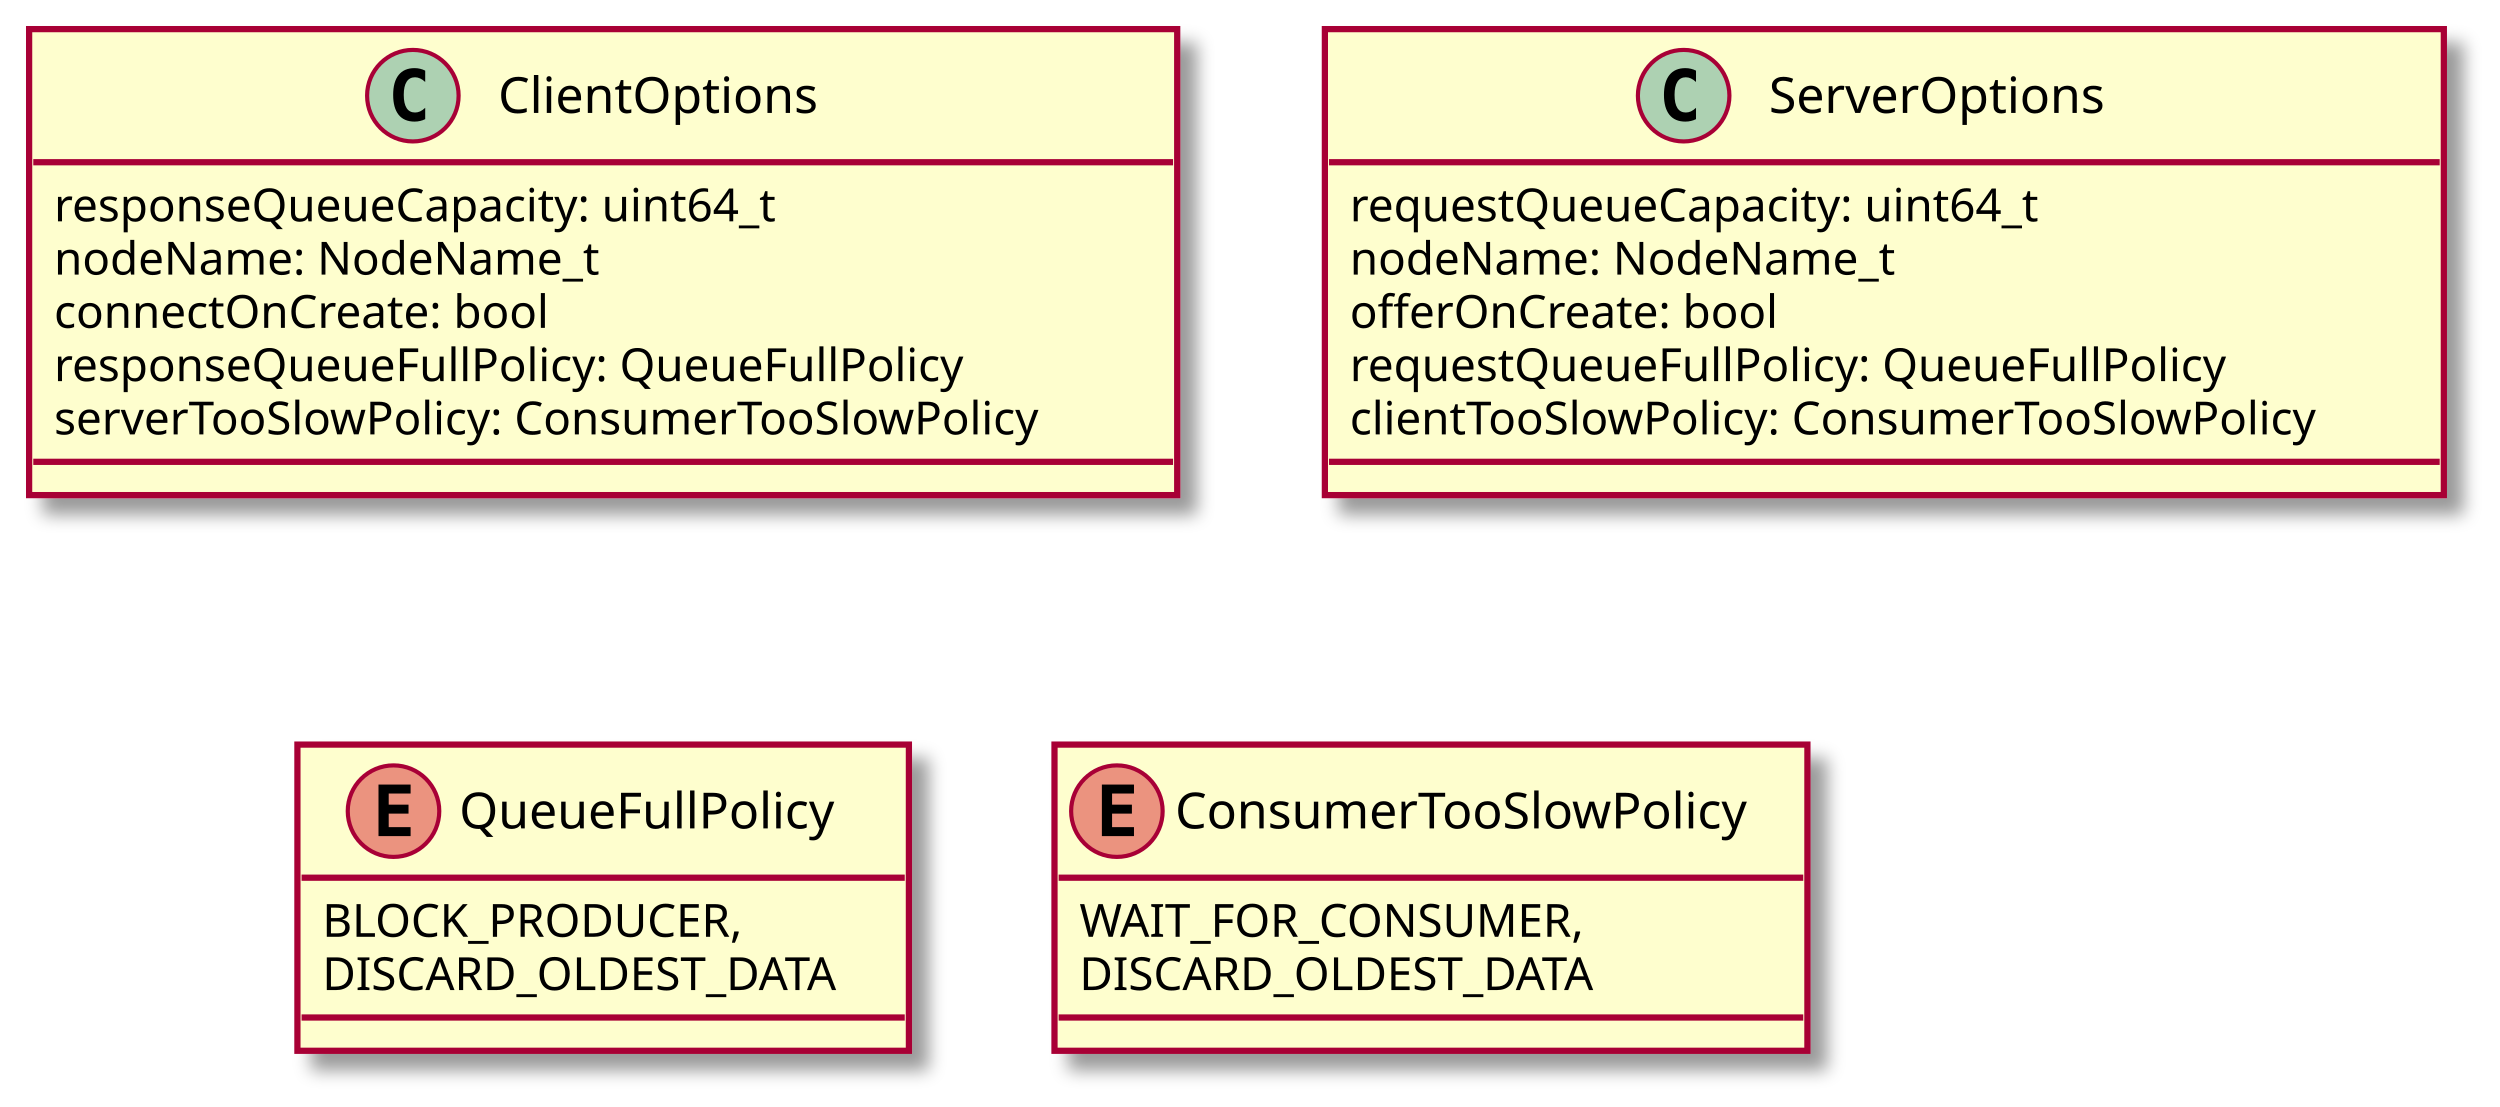
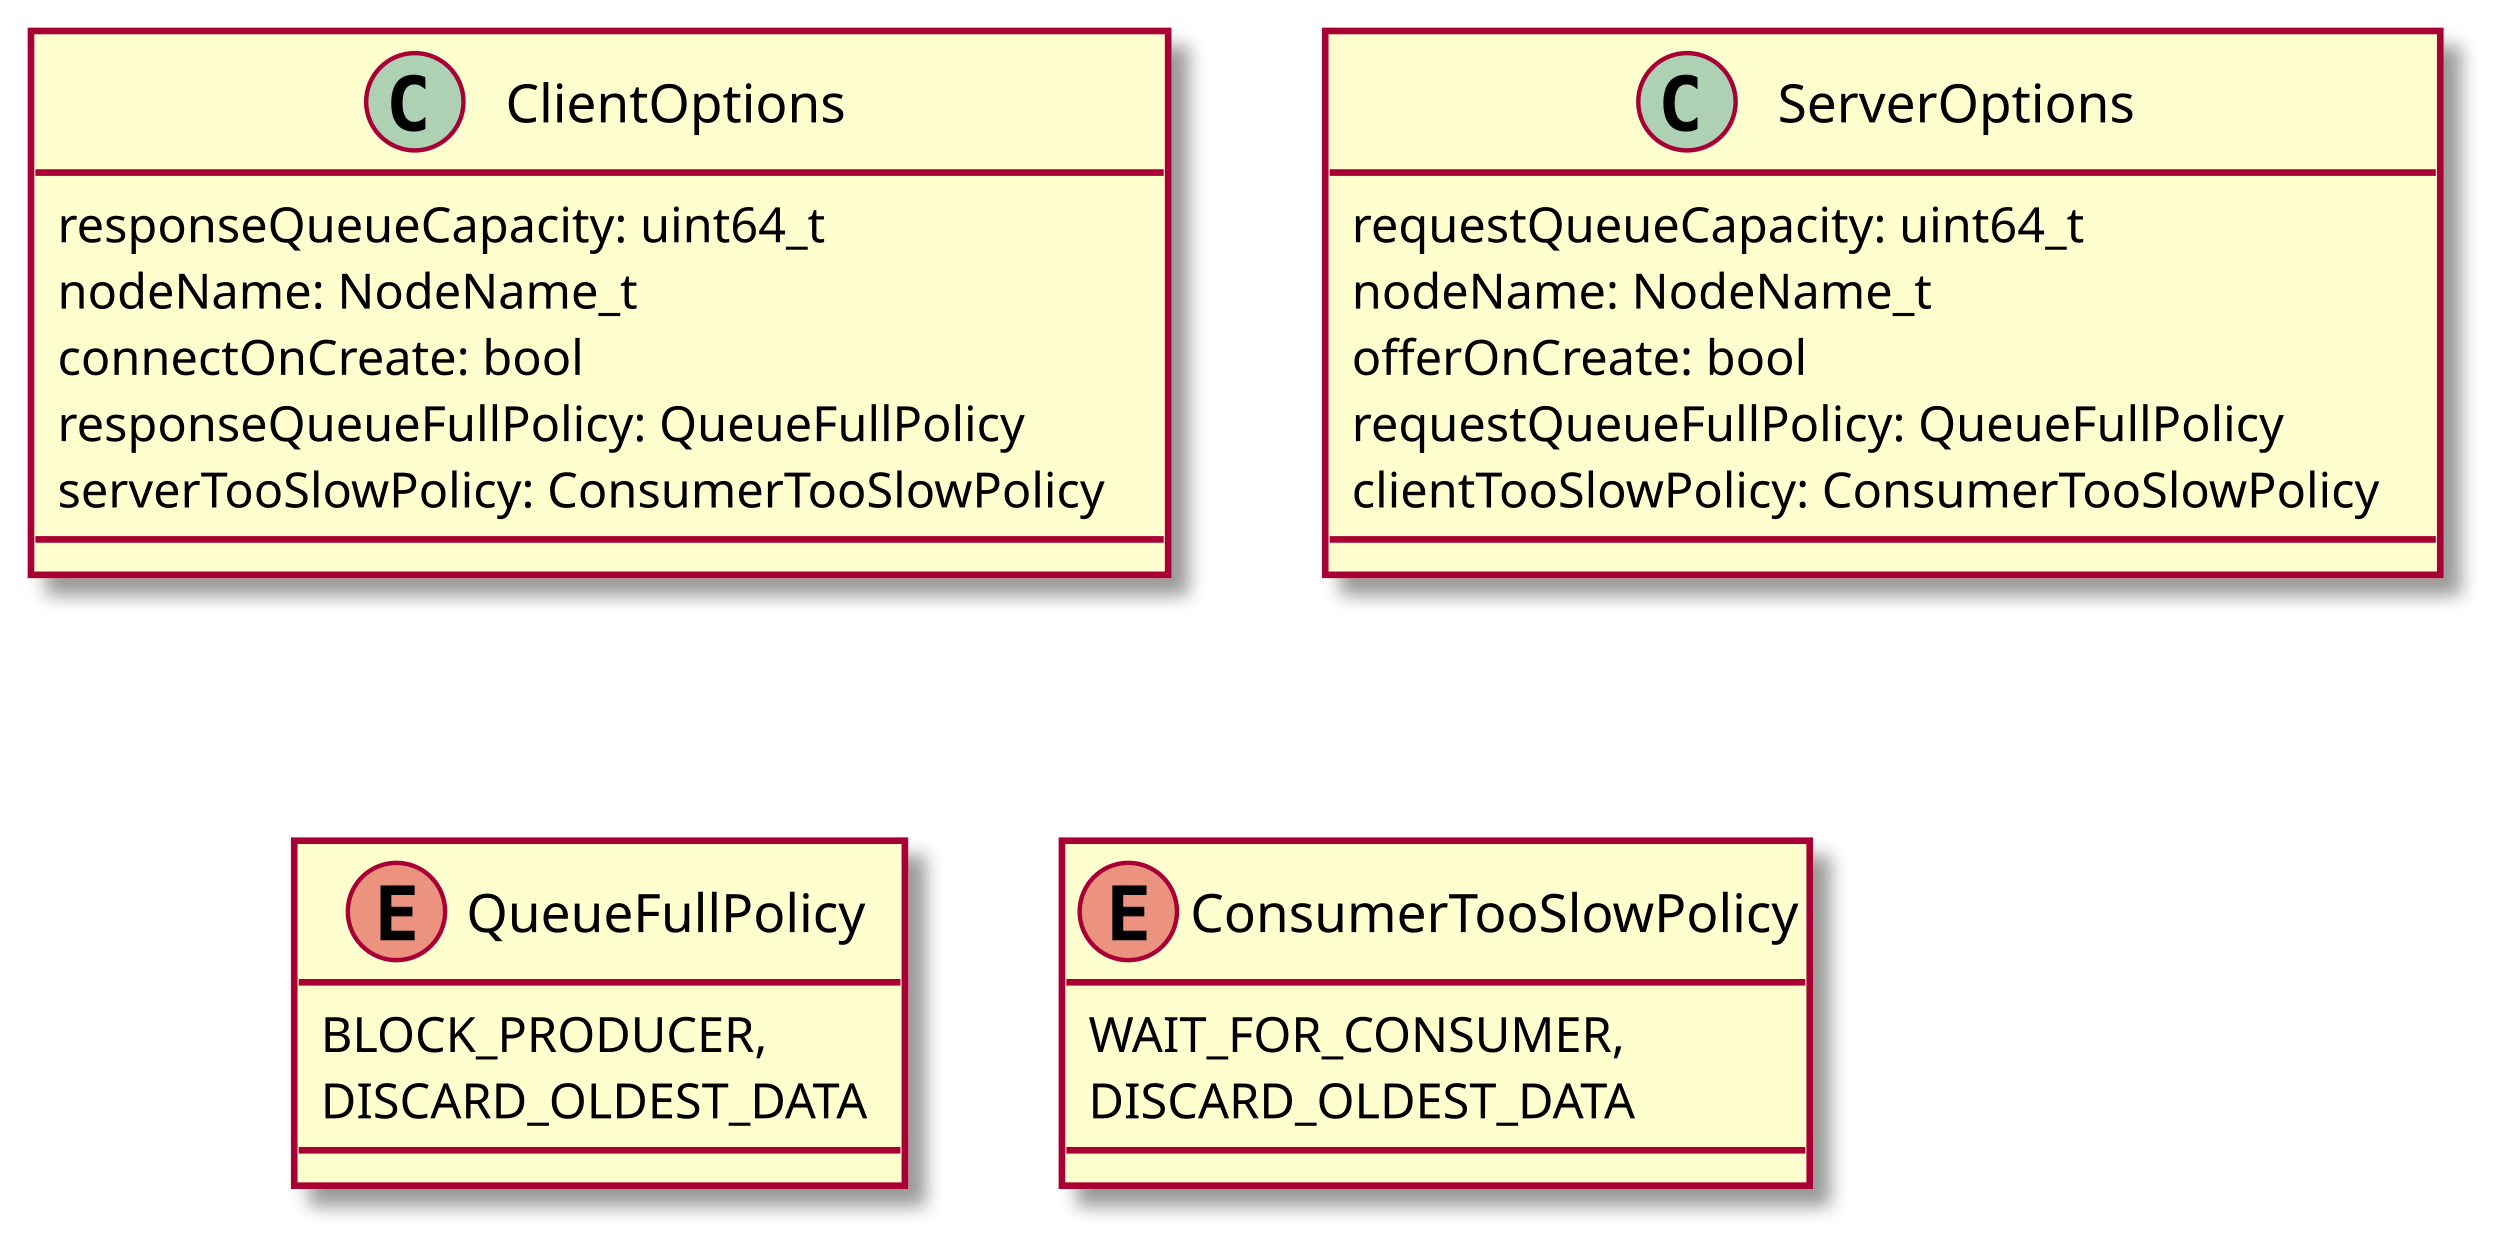
- <svg xmlns="http://www.w3.org/2000/svg" contentScriptType="application/ecmascript" contentStyleType="text/css" height="266px" preserveAspectRatio="none" style="width:601px;height:266px;background:#EEEBDC;" version="1.1" viewBox="0 0 601 266" width="601px" zoomAndPan="magnify">
+ <svg xmlns="http://www.w3.org/2000/svg" contentScriptType="application/ecmascript" contentStyleType="text/css" height="281px" preserveAspectRatio="none" style="width:565px;height:281px;background:#EEEBDC;" version="1.1" viewBox="0 0 565 281" width="565px" zoomAndPan="magnify">
  <defs>
    <filter height="300%" id="f1sfwvb2ziohl2" width="300%" x="-1" y="-1">
      <feGaussianBlur result="blurOut" stdDeviation="2.0" />
      <feColorMatrix in="blurOut" result="blurOut2" type="matrix" values="0 0 0 0 0 0 0 0 0 0 0 0 0 0 0 0 0 0 .4 0" />
      <feOffset dx="4.0" dy="4.0" in="blurOut2" result="blurOut3" />
      <feBlend in="SourceGraphic" in2="blurOut3" mode="normal" />
    </filter>
  </defs>
  <g>
-     <rect codeLine="2" fill="#FEFECE" filter="url(#f1sfwvb2ziohl2)" height="112.023" id="ClientOptions" style="stroke:#A80036;stroke-width:1.5;" width="276" x="7" y="7" />
-     <ellipse cx="99.25" cy="23" fill="#ADD1B2" rx="11" ry="11" style="stroke:#A80036;stroke-width:1.0;" />
-     <path d="M102.219,28.641 Q101.641,28.938 101,29.078 Q100.359,29.234 99.656,29.234 Q97.156,29.234 95.828,27.594 Q94.516,25.938 94.516,22.812 Q94.516,19.688 95.828,18.031 Q97.156,16.375 99.656,16.375 Q100.359,16.375 101,16.531 Q101.656,16.688 102.219,16.984 L102.219,19.703 Q101.594,19.125 101,18.859 Q100.406,18.578 99.781,18.578 Q98.438,18.578 97.75,19.656 Q97.062,20.719 97.062,22.812 Q97.062,24.906 97.75,25.984 Q98.438,27.047 99.781,27.047 Q100.406,27.047 101,26.781 Q101.594,26.5 102.219,25.922 L102.219,28.641 Z " fill="#000000" />
-     <text fill="#000000" font-family="sans-serif" font-size="12" lengthAdjust="spacing" textLength="83" x="119.75" y="27.154">ClientOptions</text>
-     <line style="stroke:#A80036;stroke-width:1.5;" x1="8" x2="282" y1="39" y2="39" />
-     <text fill="#000000" font-family="sans-serif" font-size="11" lengthAdjust="spacing" textLength="192" x="13" y="53.21">responseQueueCapacity: uint64_t</text>
-     <text fill="#000000" font-family="sans-serif" font-size="11" lengthAdjust="spacing" textLength="141" x="13" y="66.015">nodeName: NodeName_t</text>
-     <text fill="#000000" font-family="sans-serif" font-size="11" lengthAdjust="spacing" textLength="130" x="13" y="78.82">connectOnCreate: bool</text>
-     <text fill="#000000" font-family="sans-serif" font-size="11" lengthAdjust="spacing" textLength="238" x="13" y="91.624">responseQueueFullPolicy: QueueFullPolicy</text>
-     <text fill="#000000" font-family="sans-serif" font-size="11" lengthAdjust="spacing" textLength="264" x="13" y="104.429">serverTooSlowPolicy: ConsumerTooSlowPolicy</text>
-     <line style="stroke:#A80036;stroke-width:1.5;" x1="8" x2="282" y1="111.023" y2="111.023" />
-     <rect codeLine="10" fill="#FEFECE" filter="url(#f1sfwvb2ziohl2)" height="112.023" id="ServerOptions" style="stroke:#A80036;stroke-width:1.5;" width="269" x="318.5" y="7" />
-     <ellipse cx="404.75" cy="23" fill="#ADD1B2" rx="11" ry="11" style="stroke:#A80036;stroke-width:1.0;" />
-     <path d="M407.719,28.641 Q407.141,28.938 406.5,29.078 Q405.859,29.234 405.156,29.234 Q402.656,29.234 401.328,27.594 Q400.016,25.938 400.016,22.812 Q400.016,19.688 401.328,18.031 Q402.656,16.375 405.156,16.375 Q405.859,16.375 406.5,16.531 Q407.156,16.688 407.719,16.984 L407.719,19.703 Q407.094,19.125 406.5,18.859 Q405.906,18.578 405.281,18.578 Q403.938,18.578 403.25,19.656 Q402.562,20.719 402.562,22.812 Q402.562,24.906 403.25,25.984 Q403.938,27.047 405.281,27.047 Q405.906,27.047 406.5,26.781 Q407.094,26.5 407.719,25.922 L407.719,28.641 Z " fill="#000000" />
-     <text fill="#000000" font-family="sans-serif" font-size="12" lengthAdjust="spacing" textLength="88" x="425.25" y="27.154">ServerOptions</text>
-     <line style="stroke:#A80036;stroke-width:1.5;" x1="319.5" x2="586.5" y1="39" y2="39" />
-     <text fill="#000000" font-family="sans-serif" font-size="11" lengthAdjust="spacing" textLength="182" x="324.5" y="53.21">requestQueueCapacity: uint64_t</text>
-     <text fill="#000000" font-family="sans-serif" font-size="11" lengthAdjust="spacing" textLength="141" x="324.5" y="66.015">nodeName: NodeName_t</text>
-     <text fill="#000000" font-family="sans-serif" font-size="11" lengthAdjust="spacing" textLength="113" x="324.5" y="78.82">offerOnCreate: bool</text>
-     <text fill="#000000" font-family="sans-serif" font-size="11" lengthAdjust="spacing" textLength="228" x="324.5" y="91.624">requestQueueFullPolicy: QueueFullPolicy</text>
-     <text fill="#000000" font-family="sans-serif" font-size="11" lengthAdjust="spacing" textLength="257" x="324.5" y="104.429">clientTooSlowPolicy: ConsumerTooSlowPolicy</text>
-     <line style="stroke:#A80036;stroke-width:1.5;" x1="319.5" x2="586.5" y1="111.023" y2="111.023" />
-     <rect codeLine="18" fill="#FEFECE" filter="url(#f1sfwvb2ziohl2)" height="73.609" id="QueueFullPolicy" style="stroke:#A80036;stroke-width:1.5;" width="147" x="71.5" y="179" />
-     <ellipse cx="94.6" cy="195" fill="#EB937F" rx="11" ry="11" style="stroke:#A80036;stroke-width:1.0;" />
-     <path d="M98.709,201 L90.991,201 L90.991,188.609 L98.709,188.609 L98.709,190.766 L93.444,190.766 L93.444,193.438 L98.209,193.438 L98.209,195.594 L93.444,195.594 L93.444,198.844 L98.709,198.844 L98.709,201 Z " fill="#000000" />
-     <text fill="#000000" font-family="sans-serif" font-size="12" lengthAdjust="spacing" textLength="97" x="110.4" y="199.154">QueueFullPolicy</text>
-     <line style="stroke:#A80036;stroke-width:1.5;" x1="72.5" x2="217.5" y1="211" y2="211" />
-     <text fill="#000000" font-family="sans-serif" font-size="11" lengthAdjust="spacing" textLength="109" x="77.5" y="225.21">BLOCK_PRODUCER,</text>
-     <text fill="#000000" font-family="sans-serif" font-size="11" lengthAdjust="spacing" textLength="135" x="77.5" y="238.015">DISCARD_OLDEST_DATA</text>
-     <line style="stroke:#A80036;stroke-width:1.5;" x1="72.5" x2="217.5" y1="244.609" y2="244.609" />
-     <rect codeLine="23" fill="#FEFECE" filter="url(#f1sfwvb2ziohl2)" height="73.609" id="ConsumerTooSlowPolicy" style="stroke:#A80036;stroke-width:1.5;" width="181" x="253.5" y="179" />
-     <ellipse cx="268.5" cy="195" fill="#EB937F" rx="11" ry="11" style="stroke:#A80036;stroke-width:1.0;" />
-     <path d="M272.609,201 L264.891,201 L264.891,188.609 L272.609,188.609 L272.609,190.766 L267.344,190.766 L267.344,193.438 L272.109,193.438 L272.109,195.594 L267.344,195.594 L267.344,198.844 L272.609,198.844 L272.609,201 Z " fill="#000000" />
-     <text fill="#000000" font-family="sans-serif" font-size="12" lengthAdjust="spacing" textLength="149" x="282.5" y="199.154">ConsumerTooSlowPolicy</text>
-     <line style="stroke:#A80036;stroke-width:1.5;" x1="254.5" x2="433.5" y1="211" y2="211" />
-     <text fill="#000000" font-family="sans-serif" font-size="11" lengthAdjust="spacing" textLength="128" x="259.5" y="225.21">WAIT_FOR_CONSUMER,</text>
-     <text fill="#000000" font-family="sans-serif" font-size="11" lengthAdjust="spacing" textLength="135" x="259.5" y="238.015">DISCARD_OLDEST_DATA</text>
-     <line style="stroke:#A80036;stroke-width:1.5;" x1="254.5" x2="433.5" y1="244.609" y2="244.609" />
+     <rect codeLine="2" fill="#FEFECE" filter="url(#f1sfwvb2ziohl2)" height="122.909" id="ClientOptions" style="stroke:#A80036;stroke-width:1.5;" width="257" x="7" y="7" />
+     <ellipse cx="93.75" cy="23" fill="#ADD1B2" rx="11" ry="11" style="stroke:#A80036;stroke-width:1.0;" />
+     <path d="M93.547,29.734 Q91.062,29.734 89.734,28.094 Q88.422,26.422 88.422,23.312 Q88.422,20.188 89.734,18.531 Q91.062,16.875 93.547,16.875 Q94.266,16.875 94.922,17.031 Q95.562,17.188 96.125,17.484 L96.125,20.203 Q95.766,19.859 95.469,19.672 Q95.172,19.469 94.906,19.344 Q94.594,19.203 94.281,19.141 Q93.984,19.078 93.672,19.078 Q92.344,19.078 91.656,20.141 Q90.969,21.234 90.969,23.312 Q90.969,25.406 91.656,26.469 Q92.344,27.547 93.672,27.547 Q94.312,27.547 94.906,27.266 Q95.203,27.141 95.484,26.953 Q95.781,26.75 96.125,26.422 L96.125,29.141 Q95.547,29.438 94.906,29.594 Q94.281,29.734 93.547,29.734 Z " fill="#000000" />
+     <text fill="#000000" font-family="sans-serif" font-size="12" lengthAdjust="spacing" textLength="75" x="114.25" y="27.656">ClientOptions</text>
+     <line style="stroke:#A80036;stroke-width:1.5;" x1="8" x2="263" y1="39" y2="39" />
+     <text fill="#000000" font-family="sans-serif" font-size="11" lengthAdjust="spacing" textLength="175" x="13" y="54.759">responseQueueCapacity: uint64_t</text>
+     <text fill="#000000" font-family="sans-serif" font-size="11" lengthAdjust="spacing" textLength="130" x="13" y="69.741">nodeName: NodeName_t</text>
+     <text fill="#000000" font-family="sans-serif" font-size="11" lengthAdjust="spacing" textLength="121" x="13" y="84.723">connectOnCreate: bool</text>
+     <text fill="#000000" font-family="sans-serif" font-size="11" lengthAdjust="spacing" textLength="224" x="13" y="99.705">responseQueueFullPolicy: QueueFullPolicy</text>
+     <text fill="#000000" font-family="sans-serif" font-size="11" lengthAdjust="spacing" textLength="245" x="13" y="114.686">serverTooSlowPolicy: ConsumerTooSlowPolicy</text>
+     <line style="stroke:#A80036;stroke-width:1.5;" x1="8" x2="263" y1="121.909" y2="121.909" />
+     <rect codeLine="10" fill="#FEFECE" filter="url(#f1sfwvb2ziohl2)" height="122.909" id="ServerOptions" style="stroke:#A80036;stroke-width:1.5;" width="252" x="299.5" y="7" />
+     <ellipse cx="381.25" cy="23" fill="#ADD1B2" rx="11" ry="11" style="stroke:#A80036;stroke-width:1.0;" />
+     <path d="M381.047,29.734 Q378.562,29.734 377.234,28.094 Q375.922,26.422 375.922,23.312 Q375.922,20.188 377.234,18.531 Q378.562,16.875 381.047,16.875 Q381.766,16.875 382.422,17.031 Q383.062,17.188 383.625,17.484 L383.625,20.203 Q383.266,19.859 382.969,19.672 Q382.672,19.469 382.406,19.344 Q382.094,19.203 381.781,19.141 Q381.484,19.078 381.172,19.078 Q379.844,19.078 379.156,20.141 Q378.469,21.234 378.469,23.312 Q378.469,25.406 379.156,26.469 Q379.844,27.547 381.172,27.547 Q381.812,27.547 382.406,27.266 Q382.703,27.141 382.984,26.953 Q383.281,26.75 383.625,26.422 L383.625,29.141 Q383.047,29.438 382.406,29.594 Q381.781,29.734 381.047,29.734 Z " fill="#000000" />
+     <text fill="#000000" font-family="sans-serif" font-size="12" lengthAdjust="spacing" textLength="80" x="401.75" y="27.656">ServerOptions</text>
+     <line style="stroke:#A80036;stroke-width:1.5;" x1="300.5" x2="550.5" y1="39" y2="39" />
+     <text fill="#000000" font-family="sans-serif" font-size="11" lengthAdjust="spacing" textLength="167" x="305.5" y="54.759">requestQueueCapacity: uint64_t</text>
+     <text fill="#000000" font-family="sans-serif" font-size="11" lengthAdjust="spacing" textLength="130" x="305.5" y="69.741">nodeName: NodeName_t</text>
+     <text fill="#000000" font-family="sans-serif" font-size="11" lengthAdjust="spacing" textLength="106" x="305.5" y="84.723">offerOnCreate: bool</text>
+     <text fill="#000000" font-family="sans-serif" font-size="11" lengthAdjust="spacing" textLength="216" x="305.5" y="99.705">requestQueueFullPolicy: QueueFullPolicy</text>
+     <text fill="#000000" font-family="sans-serif" font-size="11" lengthAdjust="spacing" textLength="240" x="305.5" y="114.686">clientTooSlowPolicy: ConsumerTooSlowPolicy</text>
+     <line style="stroke:#A80036;stroke-width:1.5;" x1="300.5" x2="550.5" y1="121.909" y2="121.909" />
+     <rect codeLine="18" fill="#FEFECE" filter="url(#f1sfwvb2ziohl2)" height="77.964" id="QueueFullPolicy" style="stroke:#A80036;stroke-width:1.5;" width="138" x="66.5" y="190" />
+     <ellipse cx="89.6" cy="206" fill="#EB937F" rx="11" ry="11" style="stroke:#A80036;stroke-width:1.0;" />
+     <path d="M85.991,200.109 L93.709,200.109 L93.709,202.266 L88.444,202.266 L88.444,204.938 L93.209,204.938 L93.209,207.094 L88.444,207.094 L88.444,210.344 L93.709,210.344 L93.709,212.5 L85.991,212.5 L85.991,200.109 Z " fill="#000000" />
+     <text fill="#000000" font-family="sans-serif" font-size="12" lengthAdjust="spacing" textLength="88" x="105.4" y="210.656">QueueFullPolicy</text>
+     <line style="stroke:#A80036;stroke-width:1.5;" x1="67.5" x2="203.5" y1="222" y2="222" />
+     <text fill="#000000" font-family="sans-serif" font-size="11" lengthAdjust="spacing" textLength="103" x="72.5" y="237.759">BLOCK_PRODUCER,</text>
+     <text fill="#000000" font-family="sans-serif" font-size="11" lengthAdjust="spacing" textLength="126" x="72.5" y="252.741">DISCARD_OLDEST_DATA</text>
+     <line style="stroke:#A80036;stroke-width:1.5;" x1="67.5" x2="203.5" y1="259.964" y2="259.964" />
+     <rect codeLine="23" fill="#FEFECE" filter="url(#f1sfwvb2ziohl2)" height="77.964" id="ConsumerTooSlowPolicy" style="stroke:#A80036;stroke-width:1.5;" width="169" x="240" y="190" />
+     <ellipse cx="255" cy="206" fill="#EB937F" rx="11" ry="11" style="stroke:#A80036;stroke-width:1.0;" />
+     <path d="M251.391,200.109 L259.109,200.109 L259.109,202.266 L253.844,202.266 L253.844,204.938 L258.609,204.938 L258.609,207.094 L253.844,207.094 L253.844,210.344 L259.109,210.344 L259.109,212.5 L251.391,212.5 L251.391,200.109 Z " fill="#000000" />
+     <text fill="#000000" font-family="sans-serif" font-size="12" lengthAdjust="spacing" textLength="137" x="269" y="210.656">ConsumerTooSlowPolicy</text>
+     <line style="stroke:#A80036;stroke-width:1.5;" x1="241" x2="408" y1="222" y2="222" />
+     <text fill="#000000" font-family="sans-serif" font-size="11" lengthAdjust="spacing" textLength="123" x="246" y="237.759">WAIT_FOR_CONSUMER,</text>
+     <text fill="#000000" font-family="sans-serif" font-size="11" lengthAdjust="spacing" textLength="126" x="246" y="252.741">DISCARD_OLDEST_DATA</text>
+     <line style="stroke:#A80036;stroke-width:1.5;" x1="241" x2="408" y1="259.964" y2="259.964" />
  </g>
</svg>
